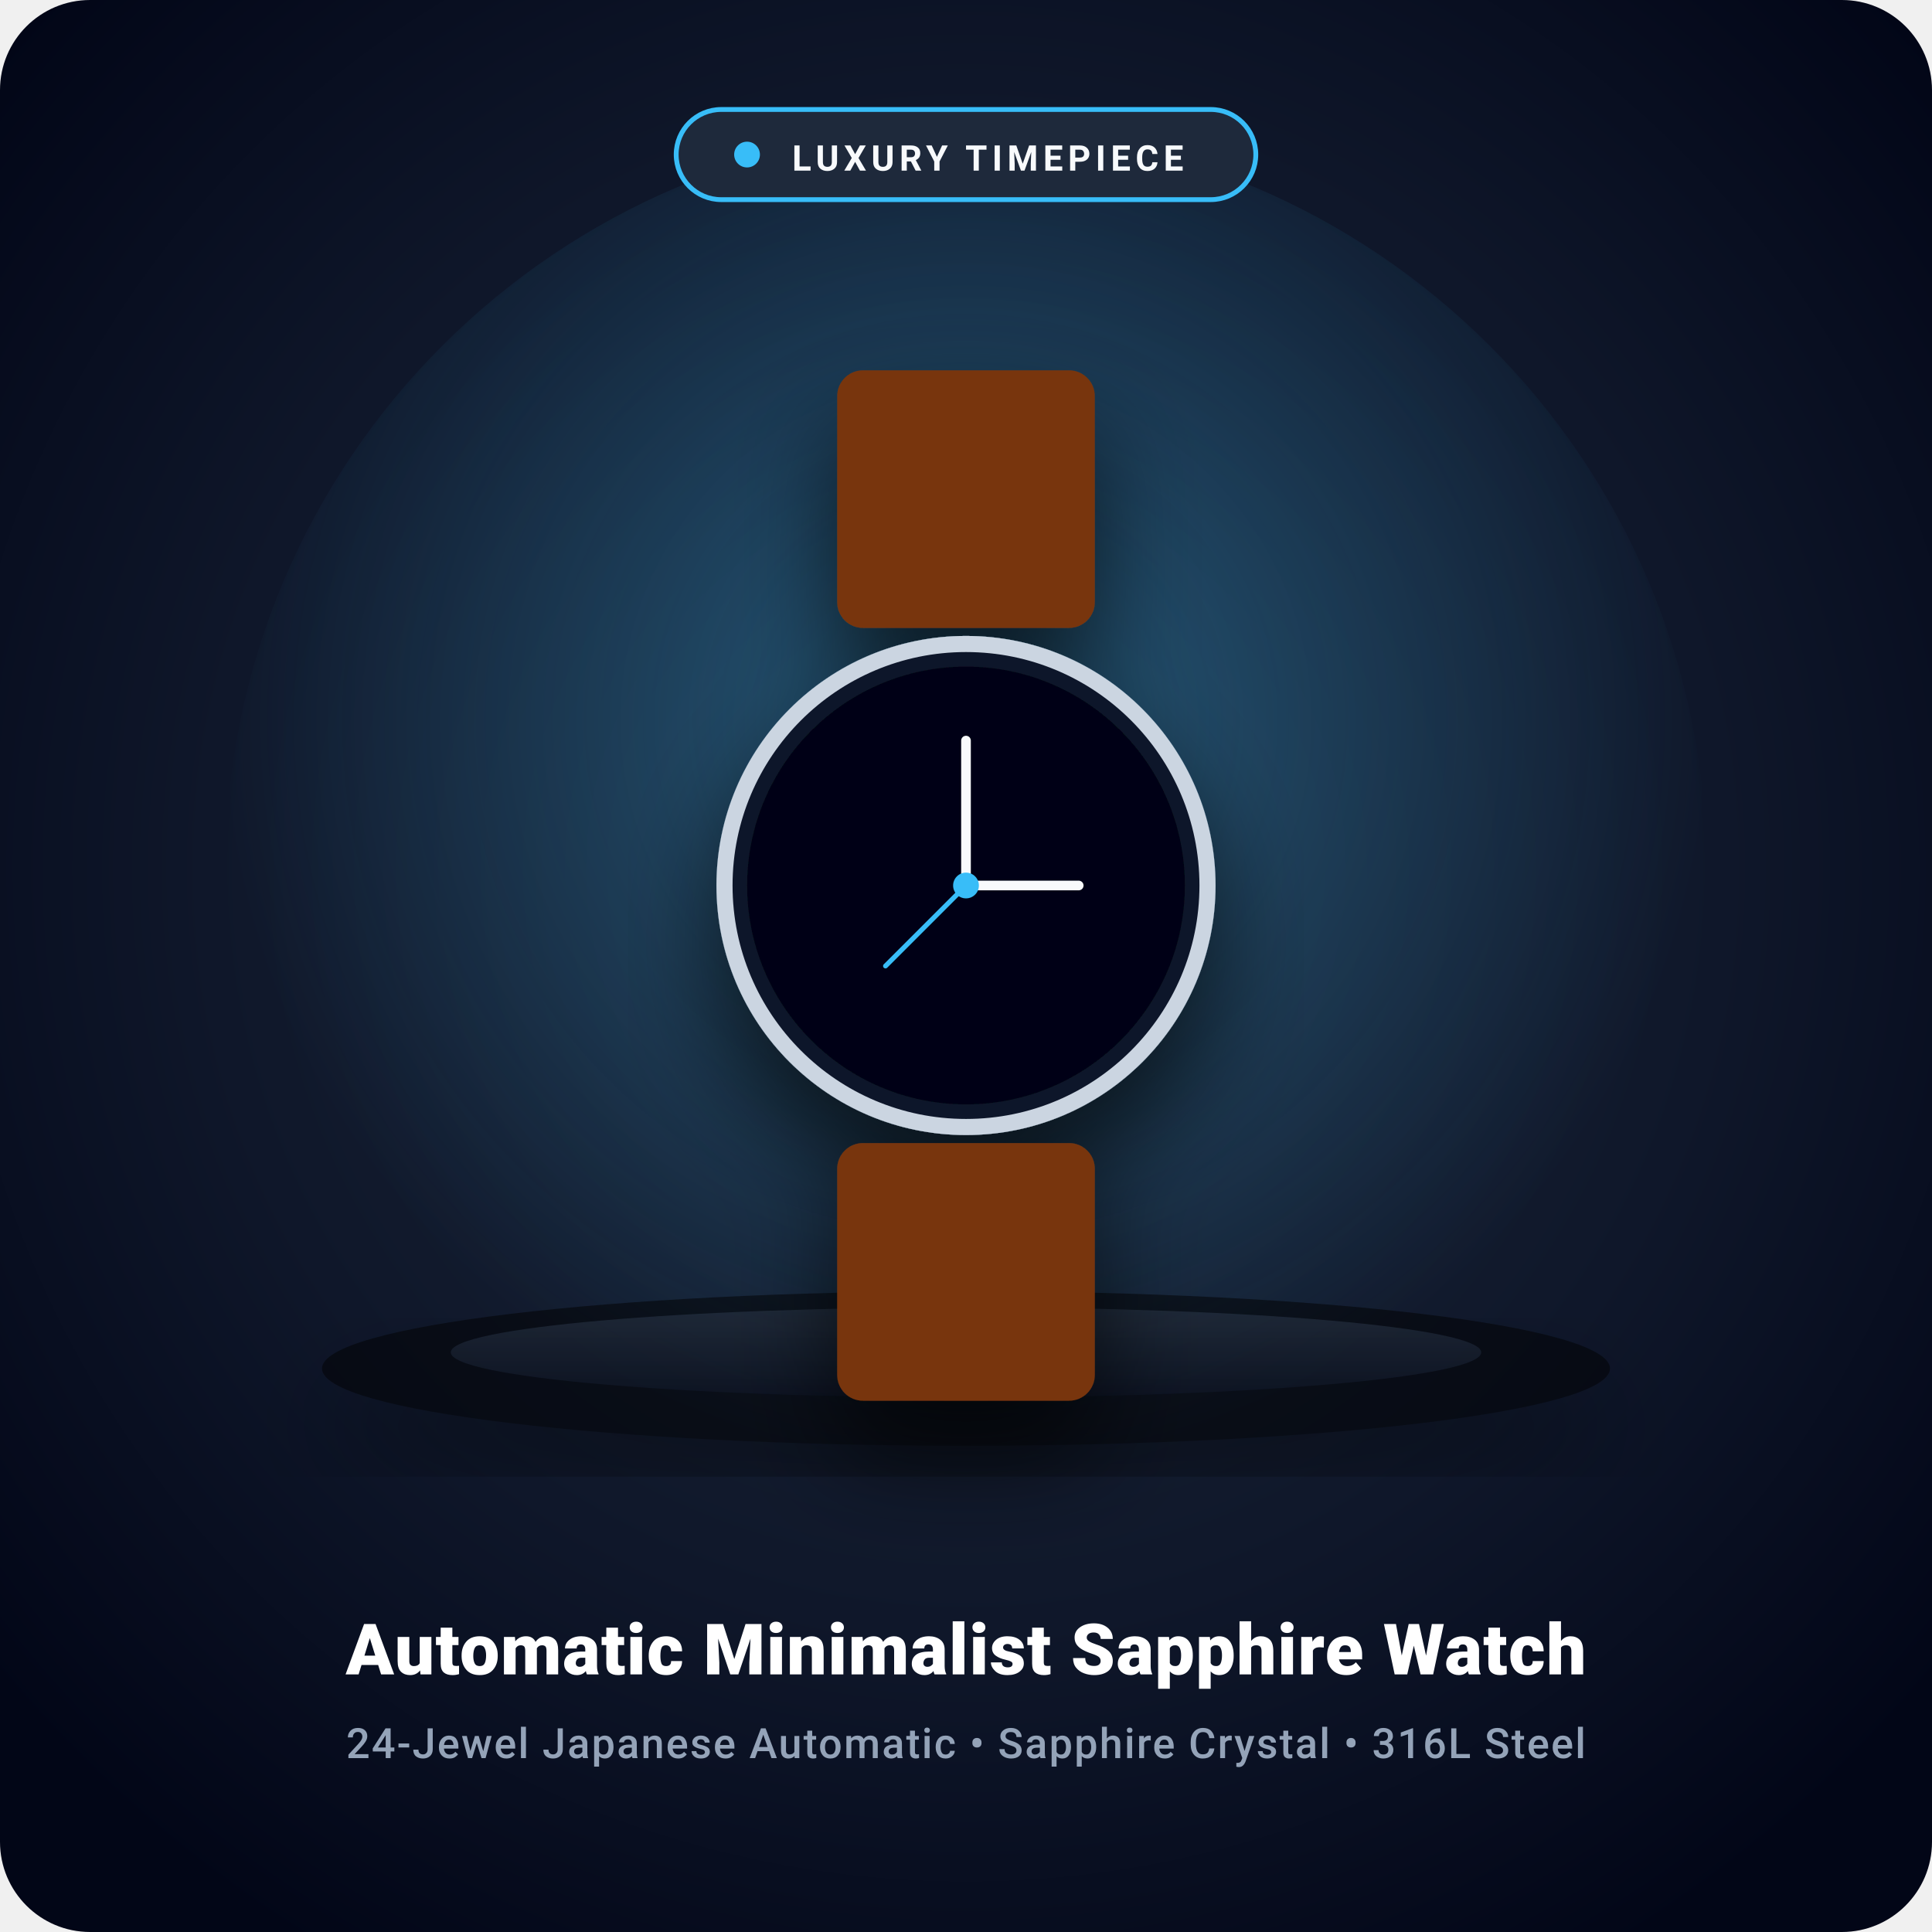
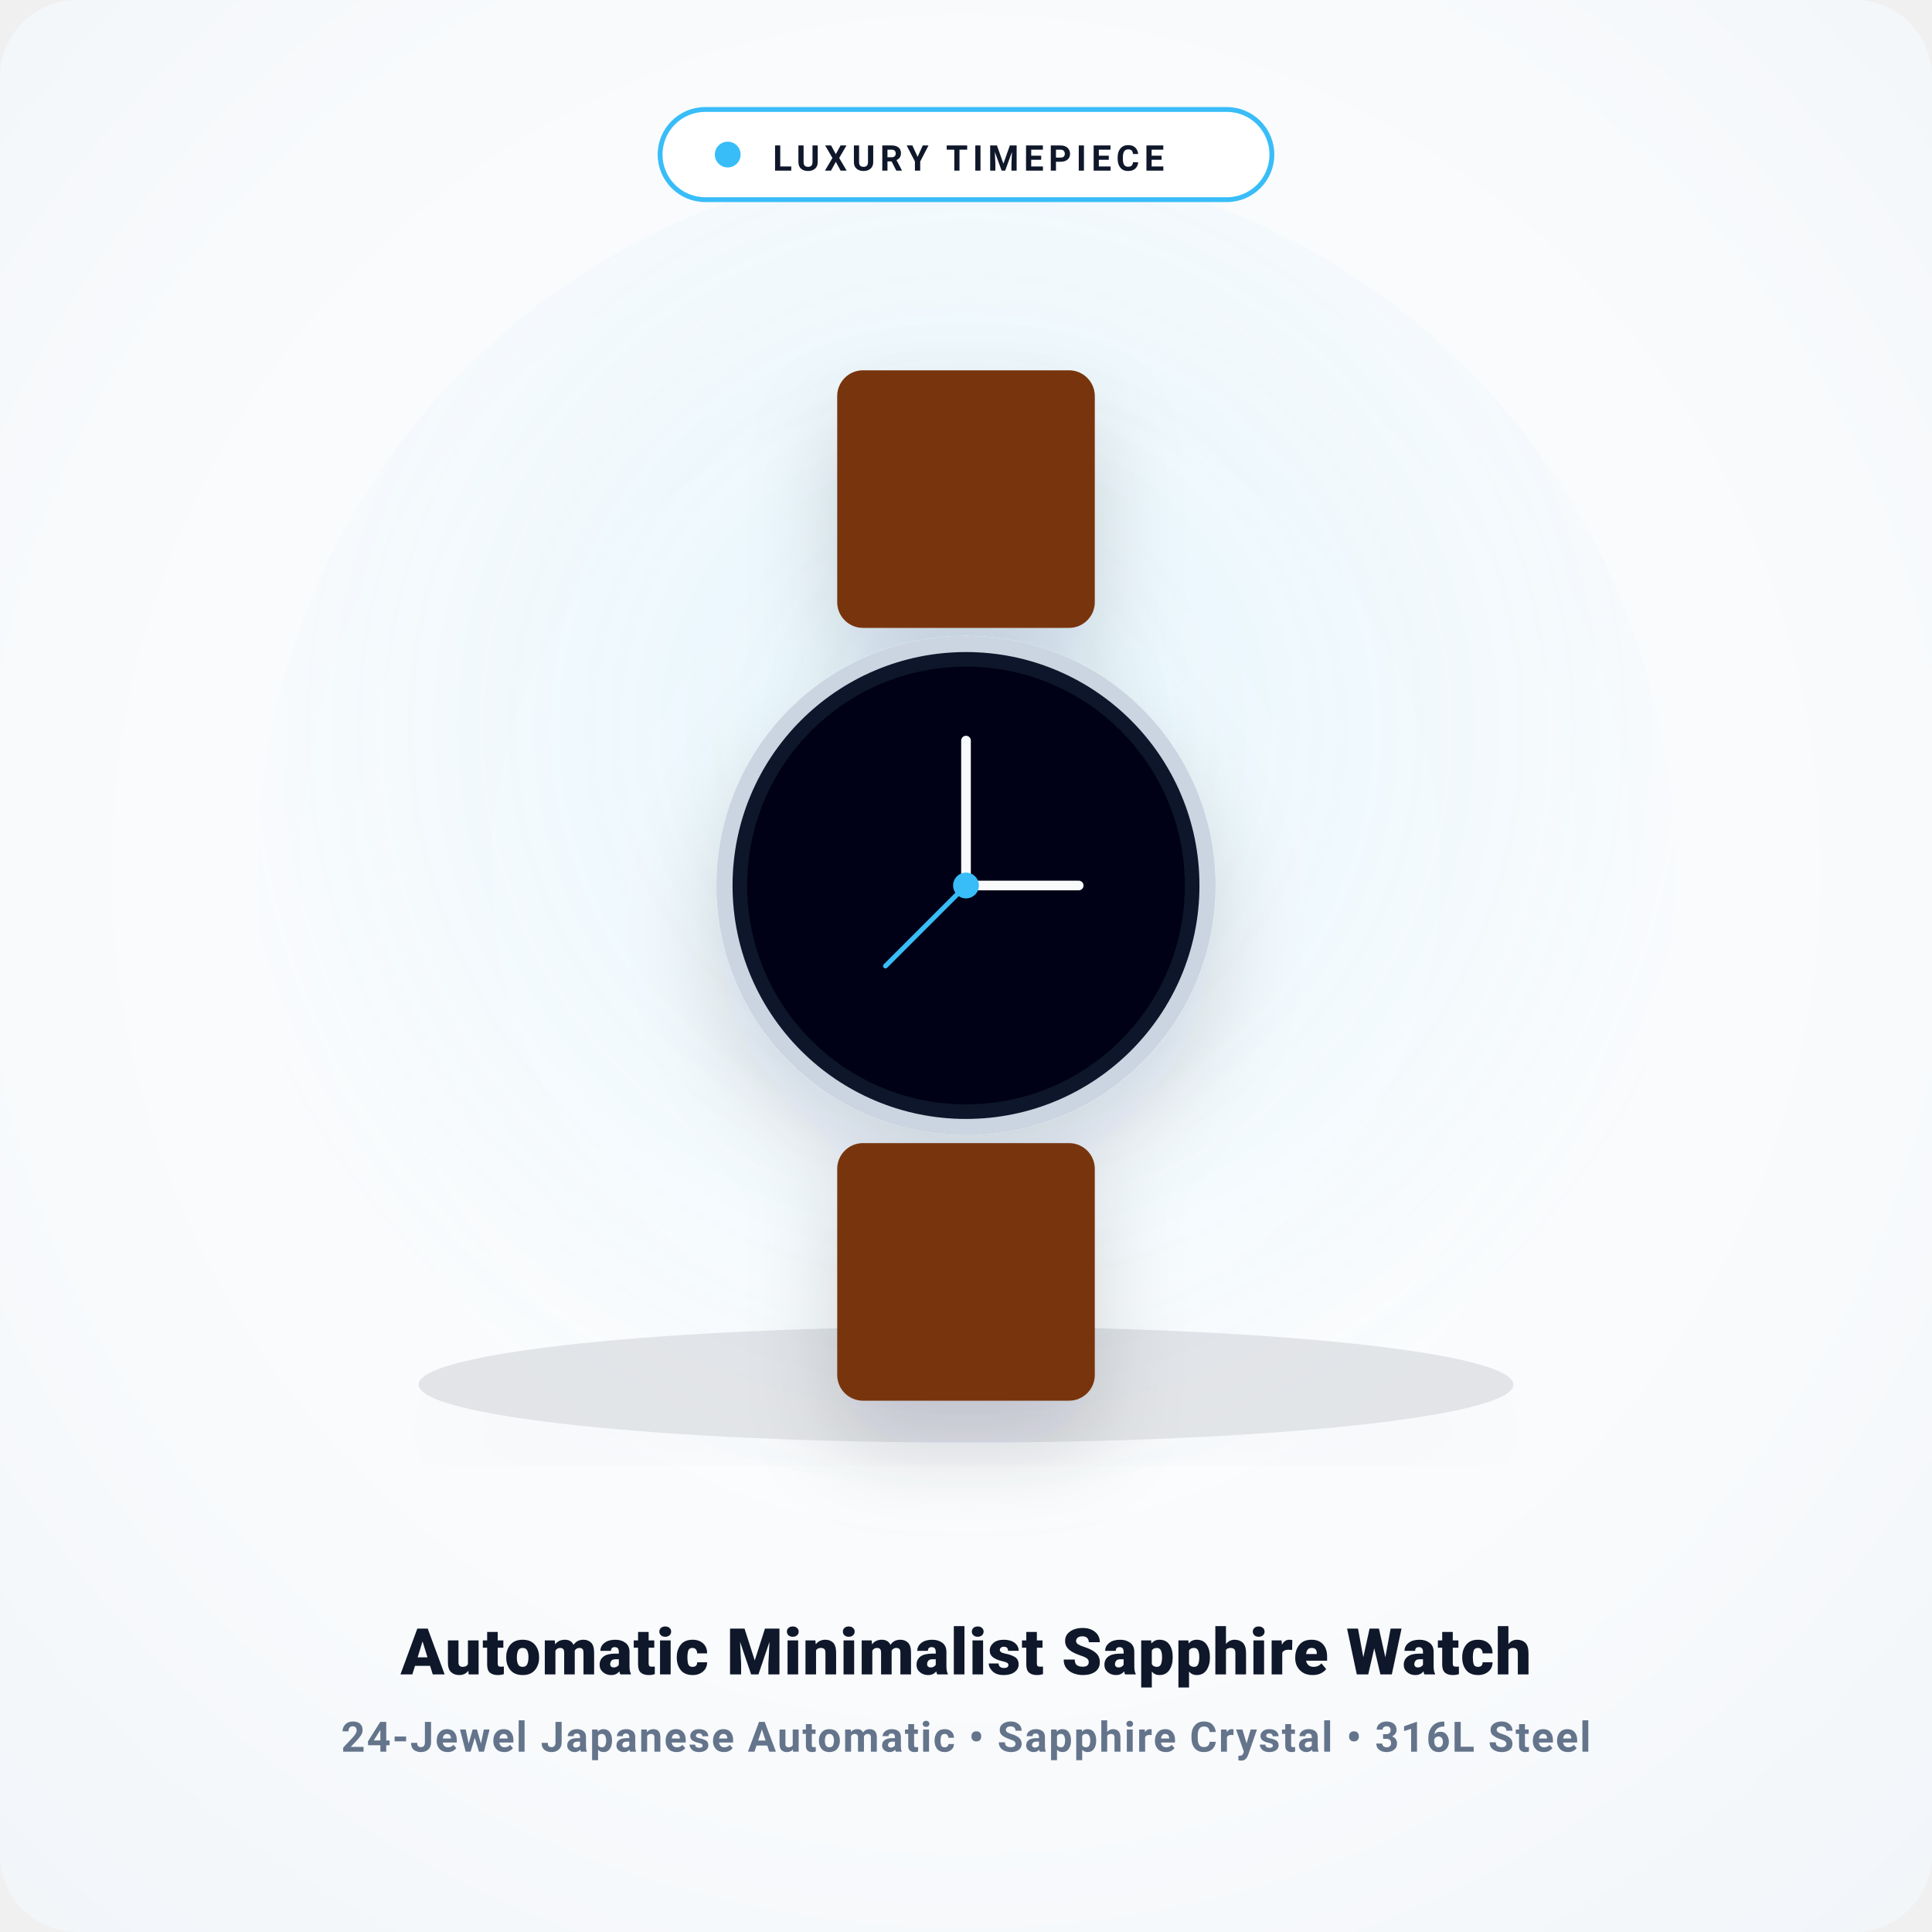
<svg xmlns="http://www.w3.org/2000/svg" viewBox="0 0 600 600" width="100%" height="100%">
  <defs>
-     <radialGradient id="bgGlow" cx="50%" cy="45%" r="65%">
-       <stop offset="0%" stop-color="#1e293b" />
-       <stop offset="60%" stop-color="#0f172a" />
-       <stop offset="100%" stop-color="#020617" />
+     <radialGradient id="bgGlow" cx="50%" cy="45%" r="75%">
+       <stop offset="0%" stop-color="#ffffff" />
+       <stop offset="65%" stop-color="#f8fafc" />
+       <stop offset="100%" stop-color="#f1f5f9" />
    </radialGradient>
-     <radialGradient id="spotlight" cx="50%" cy="40%" r="50%">
-       <stop offset="0%" stop-color="#38bdf8" stop-opacity="0.35" />
+     <radialGradient id="spotlight" cx="50%" cy="40%" r="55%">
+       <stop offset="0%" stop-color="#38bdf8" stop-opacity="0.12" />
      <stop offset="100%" stop-color="#38bdf8" stop-opacity="0" />
    </radialGradient>
-     <linearGradient id="podiumGrad" x1="0%" y1="0%" x2="0%" y2="100%">
-       <stop offset="0%" stop-color="#334155" stop-opacity="0.8" />
-       <stop offset="100%" stop-color="#0f172a" stop-opacity="0.9" />
-     </linearGradient>
    <filter id="dropShadow" x="-20%" y="-20%" width="140%" height="140%">
-       <feDropShadow dx="0" dy="18" stdDeviation="16" flood-color="#000000" flood-opacity="0.65" />
-     </filter>
-     <filter id="softGlow" x="-20%" y="-20%" width="140%" height="140%">
-       <feGaussianBlur stdDeviation="8" result="blur" />
-       <feComposite in="SourceGraphic" in2="blur" operator="over" />
+       <feDropShadow dx="0" dy="14" stdDeviation="14" flood-color="#0f172a" flood-opacity="0.15" />
    </filter>
  </defs>
-   <rect width="600" height="600" fill="url(#bgGlow)" rx="28" />
-   <circle cx="300" cy="270" r="230" fill="url(#spotlight)" />
-   <ellipse cx="300" cy="425" rx="200" ry="24" fill="#000000" opacity="0.5" filter="url(#dropShadow)" />
-   <ellipse cx="300" cy="420" rx="160" ry="14" fill="url(#podiumGrad)" opacity="0.6" />
+   <rect width="600" height="600" fill="url(#bgGlow)" rx="24" />
+   <circle cx="300" cy="270" r="220" fill="url(#spotlight)" />
+   <ellipse cx="300" cy="430" rx="170" ry="18" fill="#0f172a" opacity="0.1" filter="url(#dropShadow)" />
  <g transform="translate(300, 48)">
-     <rect x="-90" y="-14" width="180" height="28" rx="14" fill="#1e293b" stroke="#38bdf8" stroke-width="1.5" />
-     <circle cx="-68" cy="0" r="4" fill="#38bdf8" />
-     <text x="-54" y="5" font-family="-apple-system, BlinkMacSystemFont, 'Segoe UI', Roboto, sans-serif" font-size="11" font-weight="700" fill="#f8fafc" letter-spacing="1.5">LUXURY TIMEPIECE</text>
+     <rect x="-95" y="-14" width="190" height="28" rx="14" fill="#ffffff" stroke="#38bdf8" stroke-width="1.5" />
+     <circle cx="-74" cy="0" r="4" fill="#38bdf8" />
+     <text x="-60" y="5" font-family="-apple-system, BlinkMacSystemFont, 'Segoe UI', Roboto, sans-serif" font-size="11" font-weight="700" fill="#0f172a" letter-spacing="1.5">LUXURY TIMEPIECE</text>
  </g>
  <g id="productArtwork" filter="url(#dropShadow)">
    <g transform="translate(200, 115)">
      <rect x="60" y="0" width="80" height="80" rx="8" fill="#78350f" />
      <rect x="60" y="240" width="80" height="80" rx="8" fill="#78350f" />
      <circle cx="100" cy="160" r="75" fill="#0f172a" stroke="#cbd5e1" stroke-width="5" />
      <circle cx="100" cy="160" r="68" fill="#020617" />
      <line x1="100" y1="160" x2="100" y2="115" stroke="#f8fafc" stroke-width="3" stroke-linecap="round" />
      <line x1="100" y1="160" x2="135" y2="160" stroke="#f8fafc" stroke-width="3" stroke-linecap="round" />
      <line x1="100" y1="160" x2="75" y2="185" stroke="#38bdf8" stroke-width="1.5" stroke-linecap="round" />
      <circle cx="100" cy="160" r="4" fill="#38bdf8" />
    </g>
  </g>
  <g transform="translate(300, 520)">
-     <text x="0" y="0" font-family="-apple-system, BlinkMacSystemFont, 'Segoe UI', Roboto, sans-serif" font-size="22" font-weight="800" fill="#ffffff" text-anchor="middle" letter-spacing="0.3">Automatic Minimalist Sapphire Watch</text>
-     <text x="0" y="26" font-family="-apple-system, BlinkMacSystemFont, 'Segoe UI', Roboto, sans-serif" font-size="13" font-weight="500" fill="#94a3b8" text-anchor="middle" letter-spacing="0.5">24-Jewel Japanese Automatic • Sapphire Crystal • 316L Steel</text>
+     <text x="0" y="0" font-family="-apple-system, BlinkMacSystemFont, 'Segoe UI', Roboto, sans-serif" font-size="20" font-weight="800" fill="#0f172a" text-anchor="middle" letter-spacing="0.3">Automatic Minimalist Sapphire Watch</text>
+     <text x="0" y="24" font-family="-apple-system, BlinkMacSystemFont, 'Segoe UI', Roboto, sans-serif" font-size="13" font-weight="600" fill="#64748b" text-anchor="middle" letter-spacing="0.5">24-Jewel Japanese Automatic • Sapphire Crystal • 316L Steel</text>
  </g>
</svg>
